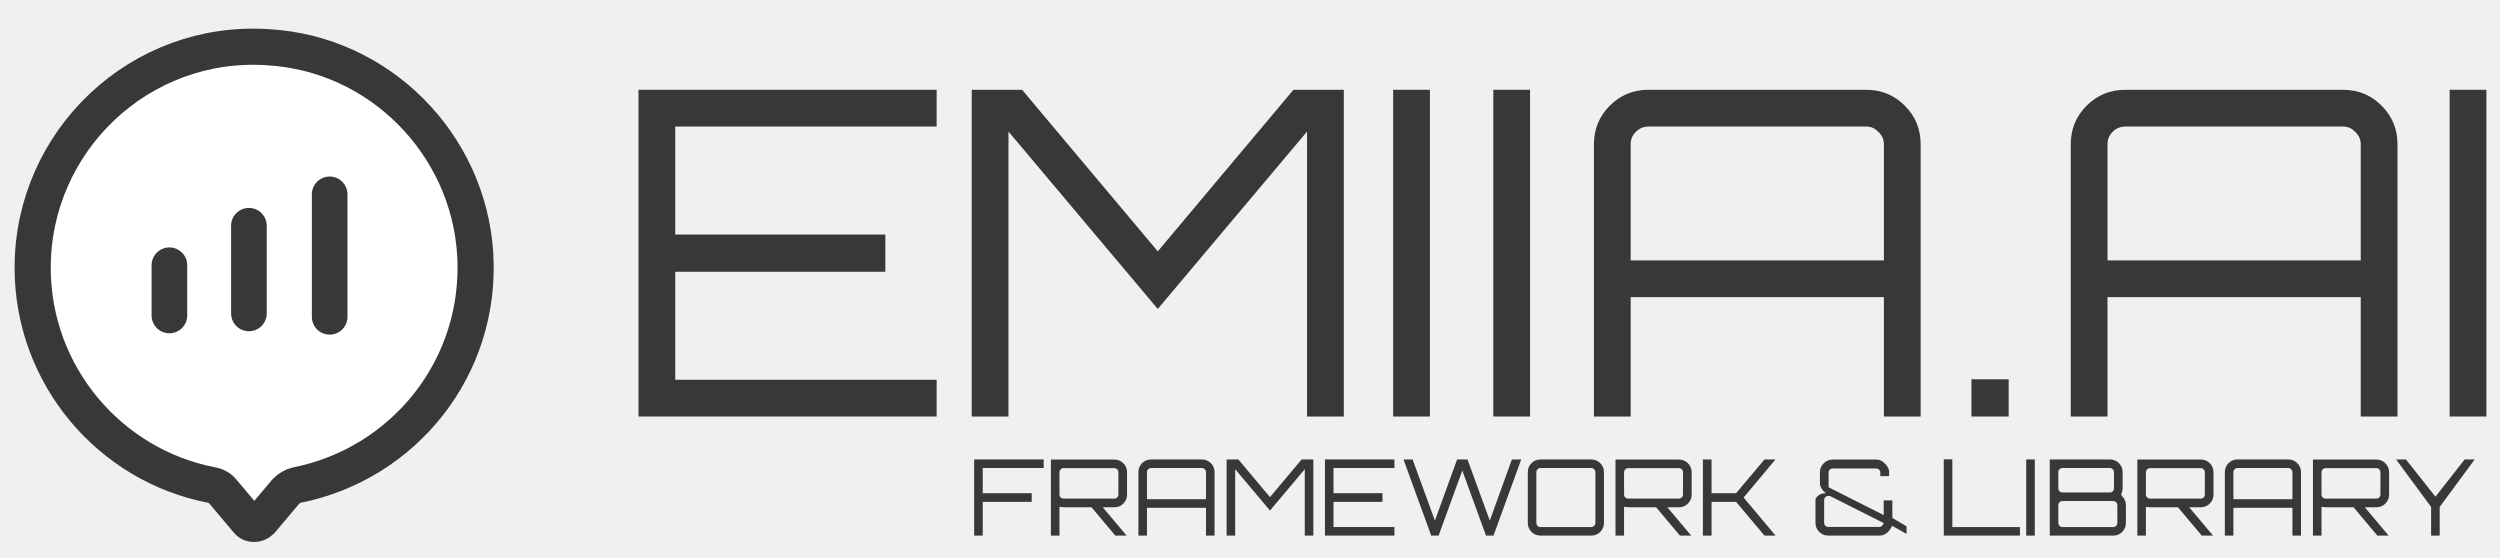
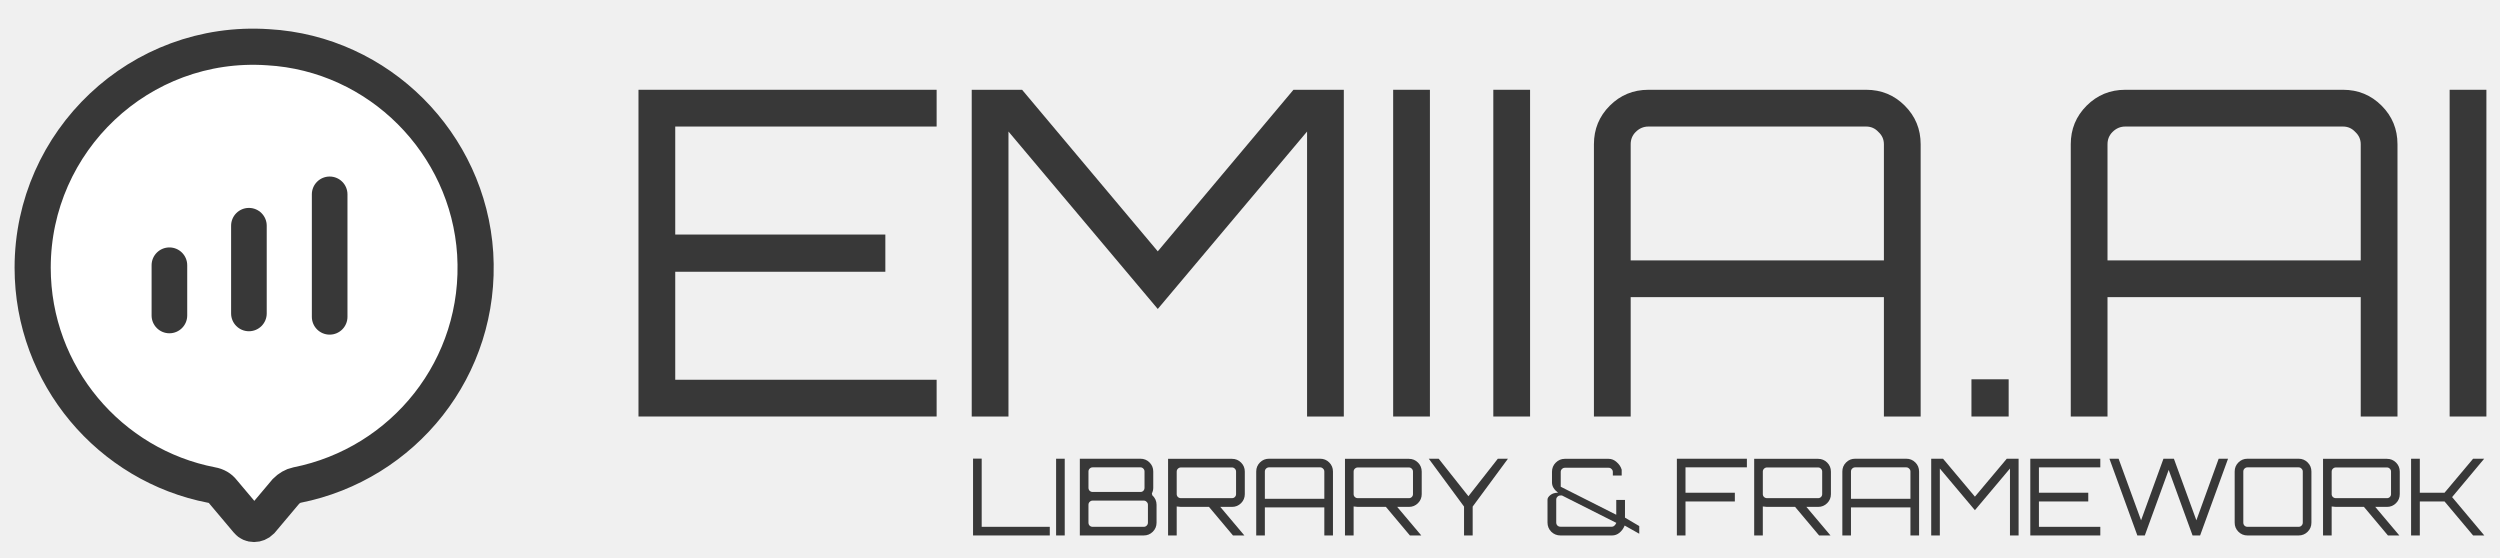
- <svg xmlns="http://www.w3.org/2000/svg" width="317.747" height="70.816" version="1.1" id="svg877" viewBox="0 0 334.492 70.816">
-   <path style="fill:#ffffff;fill-opacity:1;stroke:#383838;stroke-width:4.838;stroke-miterlimit:4;stroke-dasharray:none;stroke-opacity:1" class="st18" d="m 63.58,32.07 c 0.941,15.273 -9.624,28.141 -23.851,30.965 -0.523,0.104 -1.046,0.418 -1.465,0.837 l -3.348,3.975 c -0.523,0.523 -1.36,0.523 -1.778,0 L 29.791,63.872 C 29.477,63.454 28.954,63.14 28.326,63.035 14.727,60.42 4.37,48.39 4.37,33.953 4.37,17.006 18.702,3.302 35.858,4.453 50.713,5.29 62.639,17.32 63.58,32.07 Z" id="path1384-0-5" />
-   <g id="g6433" transform="matrix(3.945792,0,0,3.945792,-79.04448,-228.4169)">
-     <path style="color:#000000;font-style:normal;font-variant:normal;font-weight:normal;font-stretch:normal;font-size:medium;line-height:normal;font-family:sans-serif;font-variant-ligatures:normal;font-variant-position:normal;font-variant-caps:normal;font-variant-numeric:normal;font-variant-alternates:normal;font-variant-east-asian:normal;font-feature-settings:normal;font-variation-settings:normal;text-indent:0;text-align:start;text-decoration:none;text-decoration-line:none;text-decoration-style:solid;text-decoration-color:#000000;letter-spacing:normal;word-spacing:normal;text-transform:none;writing-mode:lr-tb;direction:ltr;text-orientation:mixed;dominant-baseline:auto;baseline-shift:baseline;text-anchor:start;white-space:normal;shape-padding:0;shape-margin:0;inline-size:0;clip-rule:nonzero;display:inline;overflow:visible;visibility:visible;isolation:auto;mix-blend-mode:normal;color-interpolation:sRGB;color-interpolation-filters:linearRGB;solid-color:#000000;solid-opacity:1;vector-effect:none;fill:#383838;fill-opacity:1;fill-rule:nonzero;stroke:#383838;stroke-width:0;stroke-linecap:round;stroke-linejoin:round;stroke-miterlimit:4;stroke-dasharray:none;stroke-dashoffset:0;stroke-opacity:1;color-rendering:auto;image-rendering:auto;shape-rendering:auto;text-rendering:auto;enable-background:accumulate;stop-color:#000000" d="m 28.473,64.466 a 0.604,0.604 0 0 0 -0.604,0.604 v 2.974 a 0.604,0.604 0 0 0 0.604,0.604 0.604,0.604 0 0 0 0.604,-0.604 v -2.974 a 0.604,0.604 0 0 0 -0.604,-0.604 z" id="path1148-5" />
-     <path style="color:#000000;font-style:normal;font-variant:normal;font-weight:normal;font-stretch:normal;font-size:medium;line-height:normal;font-family:sans-serif;font-variant-ligatures:normal;font-variant-position:normal;font-variant-caps:normal;font-variant-numeric:normal;font-variant-alternates:normal;font-variant-east-asian:normal;font-feature-settings:normal;font-variation-settings:normal;text-indent:0;text-align:start;text-decoration:none;text-decoration-line:none;text-decoration-style:solid;text-decoration-color:#000000;letter-spacing:normal;word-spacing:normal;text-transform:none;writing-mode:lr-tb;direction:ltr;text-orientation:mixed;dominant-baseline:auto;baseline-shift:baseline;text-anchor:start;white-space:normal;shape-padding:0;shape-margin:0;inline-size:0;clip-rule:nonzero;display:inline;overflow:visible;visibility:visible;isolation:auto;mix-blend-mode:normal;color-interpolation:sRGB;color-interpolation-filters:linearRGB;solid-color:#000000;solid-opacity:1;vector-effect:none;fill:#383838;fill-opacity:1;fill-rule:nonzero;stroke:#383838;stroke-width:0;stroke-linecap:round;stroke-linejoin:round;stroke-miterlimit:4;stroke-dasharray:none;stroke-dashoffset:0;stroke-opacity:1;color-rendering:auto;image-rendering:auto;shape-rendering:auto;text-rendering:auto;enable-background:accumulate;stop-color:#000000" d="m 25.777,65.806 a 0.604,0.604 0 0 0 -0.604,0.604 v 1.703 a 0.604,0.604 0 0 0 0.604,0.604 0.604,0.604 0 0 0 0.604,-0.604 V 66.41 a 0.604,0.604 0 0 0 -0.604,-0.604 z" id="path1144-8" />
-     <path style="color:#000000;font-style:normal;font-variant:normal;font-weight:normal;font-stretch:normal;font-size:medium;line-height:normal;font-family:sans-serif;font-variant-ligatures:normal;font-variant-position:normal;font-variant-caps:normal;font-variant-numeric:normal;font-variant-alternates:normal;font-variant-east-asian:normal;font-feature-settings:normal;font-variation-settings:normal;text-indent:0;text-align:start;text-decoration:none;text-decoration-line:none;text-decoration-style:solid;text-decoration-color:#000000;letter-spacing:normal;word-spacing:normal;text-transform:none;writing-mode:lr-tb;direction:ltr;text-orientation:mixed;dominant-baseline:auto;baseline-shift:baseline;text-anchor:start;white-space:normal;shape-padding:0;shape-margin:0;inline-size:0;clip-rule:nonzero;display:inline;overflow:visible;visibility:visible;isolation:auto;mix-blend-mode:normal;color-interpolation:sRGB;color-interpolation-filters:linearRGB;solid-color:#000000;solid-opacity:1;vector-effect:none;fill:#383838;fill-opacity:1;fill-rule:nonzero;stroke:#383838;stroke-width:0;stroke-linecap:round;stroke-linejoin:round;stroke-miterlimit:4;stroke-dasharray:none;stroke-dashoffset:0;stroke-opacity:1;color-rendering:auto;image-rendering:auto;shape-rendering:auto;text-rendering:auto;enable-background:accumulate;stop-color:#000000" d="m 31.211,63.402 a 0.604,0.604 0 0 0 -0.604,0.604 v 4.153 a 0.604,0.604 0 0 0 0.604,0.604 0.604,0.604 0 0 0 0.604,-0.604 V 64.006 a 0.604,0.604 0 0 0 -0.604,-0.604 z" id="path1152-3" />
+ <svg xmlns="http://www.w3.org/2000/svg" viewBox="0 0 334.492 70.816" id="svg877" version="1.1" height="70.816" width="317.747">
+   <path id="path1384-0-5" d="m 63.58,32.07 c 0.941,15.273 -9.624,28.141 -23.851,30.965 -0.523,0.104 -1.046,0.418 -1.465,0.837 l -3.348,3.975 c -0.523,0.523 -1.36,0.523 -1.778,0 L 29.791,63.872 C 29.477,63.454 28.954,63.14 28.326,63.035 14.727,60.42 4.37,48.39 4.37,33.953 4.37,17.006 18.702,3.302 35.858,4.453 50.713,5.29 62.639,17.32 63.58,32.07 Z" class="st18" style="fill:#ffffff;fill-opacity:1;stroke:#383838;stroke-width:4.838;stroke-miterlimit:4;stroke-dasharray:none;stroke-opacity:1" />
+   <g transform="matrix(3.945792,0,0,3.945792,-79.04448,-228.4169)" id="g6433">
+     <path id="path1148-5" d="m 28.473,64.466 a 0.604,0.604 0 0 0 -0.604,0.604 v 2.974 a 0.604,0.604 0 0 0 0.604,0.604 0.604,0.604 0 0 0 0.604,-0.604 v -2.974 a 0.604,0.604 0 0 0 -0.604,-0.604 z" style="color:#000000;font-style:normal;font-variant:normal;font-weight:normal;font-stretch:normal;font-size:medium;line-height:normal;font-family:sans-serif;font-variant-ligatures:normal;font-variant-position:normal;font-variant-caps:normal;font-variant-numeric:normal;font-variant-alternates:normal;font-variant-east-asian:normal;font-feature-settings:normal;font-variation-settings:normal;text-indent:0;text-align:start;text-decoration:none;text-decoration-line:none;text-decoration-style:solid;text-decoration-color:#000000;letter-spacing:normal;word-spacing:normal;text-transform:none;writing-mode:lr-tb;direction:ltr;text-orientation:mixed;dominant-baseline:auto;baseline-shift:baseline;text-anchor:start;white-space:normal;shape-padding:0;shape-margin:0;inline-size:0;clip-rule:nonzero;display:inline;overflow:visible;visibility:visible;isolation:auto;mix-blend-mode:normal;color-interpolation:sRGB;color-interpolation-filters:linearRGB;solid-color:#000000;solid-opacity:1;vector-effect:none;fill:#383838;fill-opacity:1;fill-rule:nonzero;stroke:#383838;stroke-width:0;stroke-linecap:round;stroke-linejoin:round;stroke-miterlimit:4;stroke-dasharray:none;stroke-dashoffset:0;stroke-opacity:1;color-rendering:auto;image-rendering:auto;shape-rendering:auto;text-rendering:auto;enable-background:accumulate;stop-color:#000000" />
+     <path id="path1144-8" d="m 25.777,65.806 a 0.604,0.604 0 0 0 -0.604,0.604 v 1.703 a 0.604,0.604 0 0 0 0.604,0.604 0.604,0.604 0 0 0 0.604,-0.604 V 66.41 a 0.604,0.604 0 0 0 -0.604,-0.604 z" style="color:#000000;font-style:normal;font-variant:normal;font-weight:normal;font-stretch:normal;font-size:medium;line-height:normal;font-family:sans-serif;font-variant-ligatures:normal;font-variant-position:normal;font-variant-caps:normal;font-variant-numeric:normal;font-variant-alternates:normal;font-variant-east-asian:normal;font-feature-settings:normal;font-variation-settings:normal;text-indent:0;text-align:start;text-decoration:none;text-decoration-line:none;text-decoration-style:solid;text-decoration-color:#000000;letter-spacing:normal;word-spacing:normal;text-transform:none;writing-mode:lr-tb;direction:ltr;text-orientation:mixed;dominant-baseline:auto;baseline-shift:baseline;text-anchor:start;white-space:normal;shape-padding:0;shape-margin:0;inline-size:0;clip-rule:nonzero;display:inline;overflow:visible;visibility:visible;isolation:auto;mix-blend-mode:normal;color-interpolation:sRGB;color-interpolation-filters:linearRGB;solid-color:#000000;solid-opacity:1;vector-effect:none;fill:#383838;fill-opacity:1;fill-rule:nonzero;stroke:#383838;stroke-width:0;stroke-linecap:round;stroke-linejoin:round;stroke-miterlimit:4;stroke-dasharray:none;stroke-dashoffset:0;stroke-opacity:1;color-rendering:auto;image-rendering:auto;shape-rendering:auto;text-rendering:auto;enable-background:accumulate;stop-color:#000000" />
+     <path id="path1152-3" d="m 31.211,63.402 a 0.604,0.604 0 0 0 -0.604,0.604 v 4.153 a 0.604,0.604 0 0 0 0.604,0.604 0.604,0.604 0 0 0 0.604,-0.604 V 64.006 a 0.604,0.604 0 0 0 -0.604,-0.604 z" style="color:#000000;font-style:normal;font-variant:normal;font-weight:normal;font-stretch:normal;font-size:medium;line-height:normal;font-family:sans-serif;font-variant-ligatures:normal;font-variant-position:normal;font-variant-caps:normal;font-variant-numeric:normal;font-variant-alternates:normal;font-variant-east-asian:normal;font-feature-settings:normal;font-variation-settings:normal;text-indent:0;text-align:start;text-decoration:none;text-decoration-line:none;text-decoration-style:solid;text-decoration-color:#000000;letter-spacing:normal;word-spacing:normal;text-transform:none;writing-mode:lr-tb;direction:ltr;text-orientation:mixed;dominant-baseline:auto;baseline-shift:baseline;text-anchor:start;white-space:normal;shape-padding:0;shape-margin:0;inline-size:0;clip-rule:nonzero;display:inline;overflow:visible;visibility:visible;isolation:auto;mix-blend-mode:normal;color-interpolation:sRGB;color-interpolation-filters:linearRGB;solid-color:#000000;solid-opacity:1;vector-effect:none;fill:#383838;fill-opacity:1;fill-rule:nonzero;stroke:#383838;stroke-width:0;stroke-linecap:round;stroke-linejoin:round;stroke-miterlimit:4;stroke-dasharray:none;stroke-dashoffset:0;stroke-opacity:1;color-rendering:auto;image-rendering:auto;shape-rendering:auto;text-rendering:auto;enable-background:accumulate;stop-color:#000000" />
  </g>
  <defs id="defs881" />
-   <style type="text/css" id="style863" />
-   <text xml:space="preserve" style="font-style:normal;font-variant:normal;font-weight:normal;font-stretch:normal;font-size:22.457px;line-height:1.25;font-family:Orbitron;-inkscape-font-specification:Orbitron;stroke-width:1.053" x="202.878" y="109.342" id="text3693">
-     <tspan id="tspan3691" x="202.878" y="109.342" style="font-style:normal;font-variant:normal;font-weight:normal;font-stretch:normal;font-family:Orbitron;-inkscape-font-specification:Orbitron;stroke-width:1.053" />
+   <style id="style863" type="text/css" />
+   <text id="text3693" y="109.342" x="202.878" style="font-style:normal;font-variant:normal;font-weight:normal;font-stretch:normal;font-size:22.457px;line-height:1.25;font-family:Orbitron;-inkscape-font-specification:Orbitron;stroke-width:1.053" xml:space="preserve">
+     <tspan style="font-style:normal;font-variant:normal;font-weight:normal;font-stretch:normal;font-family:Orbitron;-inkscape-font-specification:Orbitron;stroke-width:1.053" y="109.342" x="202.878" id="tspan3691" />
  </text>
-   <g aria-label="EMIIA.AI" id="text835-3" style="font-size:60.61px;line-height:1.25;font-family:sans-serif;fill:#383838;fill-opacity:1;stroke:none;stroke-width:0.632;stroke-miterlimit:4;stroke-dasharray:none;stroke-opacity:1" transform="matrix(1.001738,0,0,1.001738,34.63824,7.697276)">
-     <path d="M 90.522,2.445 V 7.355 H 55.61 V 21.78 H 83.673 V 26.75 H 55.61 v 14.425 h 34.912 v 4.909 H 50.701 V 2.445 Z" style="font-style:normal;font-variant:normal;font-weight:normal;font-stretch:normal;font-size:60.61px;font-family:Orbitron;-inkscape-font-specification:Orbitron;fill:#383838;fill-opacity:1;stroke:none;stroke-width:0.632;stroke-miterlimit:4;stroke-dasharray:none;stroke-opacity:1" id="path1470-2" />
-     <path d="M 120.059,24.023 138.181,2.445 h 6.728 V 46.085 h -4.909 V 8.022 L 120.059,31.72 100.118,8.022 V 46.085 H 95.209 V 2.445 h 6.728 z" style="font-style:normal;font-variant:normal;font-weight:normal;font-stretch:normal;font-size:60.61px;font-family:Orbitron;-inkscape-font-specification:Orbitron;fill:#383838;fill-opacity:1;stroke:none;stroke-width:0.632;stroke-miterlimit:4;stroke-dasharray:none;stroke-opacity:1" id="path1472-7" />
-     <path d="M 151.499,46.085 V 2.445 h 4.909 V 46.085 Z" style="font-style:normal;font-variant:normal;font-weight:normal;font-stretch:normal;font-size:60.61px;font-family:Orbitron;-inkscape-font-specification:Orbitron;fill:#383838;fill-opacity:1;stroke:none;stroke-width:0.632;stroke-miterlimit:4;stroke-dasharray:none;stroke-opacity:1" id="path1474-1" />
-     <path d="M 164.876,46.085 V 2.445 h 4.909 V 46.085 Z" style="font-style:normal;font-variant:normal;font-weight:normal;font-stretch:normal;font-size:60.61px;font-family:Orbitron;-inkscape-font-specification:Orbitron;fill:#383838;fill-opacity:1;stroke:none;stroke-width:0.632;stroke-miterlimit:4;stroke-dasharray:none;stroke-opacity:1" id="path1476-0" />
-     <path d="m 185.587,2.445 h 29.093 q 3.031,0 5.152,2.121 2.121,2.121 2.121,5.152 V 46.085 h -4.909 V 30.144 h -33.821 v 15.941 h -4.909 V 9.719 q 0,-3.031 2.121,-5.152 2.121,-2.121 5.152,-2.121 z m -2.364,22.789 h 33.821 V 9.719 q 0,-0.97 -0.727,-1.636 Q 215.65,7.355 214.68,7.355 h -29.093 q -0.97,0 -1.697,0.727 -0.667,0.667 -0.667,1.636 z" style="font-style:normal;font-variant:normal;font-weight:normal;font-stretch:normal;font-size:60.61px;font-family:Orbitron;-inkscape-font-specification:Orbitron;fill:#383838;fill-opacity:1;stroke:none;stroke-width:0.632;stroke-miterlimit:4;stroke-dasharray:none;stroke-opacity:1" id="path1478-5" />
-     <path d="m 233.708,41.115 v 4.97 h -4.97 v -4.97 z" style="font-style:normal;font-variant:normal;font-weight:normal;font-stretch:normal;font-size:60.61px;font-family:Orbitron;-inkscape-font-specification:Orbitron;fill:#383838;fill-opacity:1;stroke:none;stroke-width:0.632;stroke-miterlimit:4;stroke-dasharray:none;stroke-opacity:1" id="path1480-9" />
-     <path d="m 249.275,2.445 h 29.093 q 3.031,0 5.152,2.121 2.121,2.121 2.121,5.152 V 46.085 H 280.732 V 30.144 h -33.821 v 15.941 h -4.909 V 9.719 q 0,-3.031 2.121,-5.152 2.121,-2.121 5.152,-2.121 z m -2.364,22.789 H 280.732 V 9.719 q 0,-0.97 -0.727,-1.636 Q 279.338,7.355 278.368,7.355 h -29.093 q -0.97,0 -1.697,0.727 -0.667,0.667 -0.667,1.636 z" style="font-style:normal;font-variant:normal;font-weight:normal;font-stretch:normal;font-size:60.61px;font-family:Orbitron;-inkscape-font-specification:Orbitron;fill:#383838;fill-opacity:1;stroke:none;stroke-width:0.632;stroke-miterlimit:4;stroke-dasharray:none;stroke-opacity:1" id="path1482-4" />
-     <path d="M 292.608,46.085 V 2.445 h 4.909 V 46.085 Z" style="font-style:normal;font-variant:normal;font-weight:normal;font-stretch:normal;font-size:60.61px;font-family:Orbitron;-inkscape-font-specification:Orbitron;fill:#383838;fill-opacity:1;stroke:none;stroke-width:0.632;stroke-miterlimit:4;stroke-dasharray:none;stroke-opacity:1" id="path1484-3" />
+   <g transform="matrix(1.001738,0,0,1.001738,34.63824,7.697276)" style="font-size:60.61px;line-height:1.25;font-family:sans-serif;fill:#383838;fill-opacity:1;stroke:none;stroke-width:0.632;stroke-miterlimit:4;stroke-dasharray:none;stroke-opacity:1" id="text835-3" aria-label="EMIIA.AI">
+     <path id="path1470-2" style="font-style:normal;font-variant:normal;font-weight:normal;font-stretch:normal;font-size:60.61px;font-family:Orbitron;-inkscape-font-specification:Orbitron;fill:#383838;fill-opacity:1;stroke:none;stroke-width:0.632;stroke-miterlimit:4;stroke-dasharray:none;stroke-opacity:1" d="M 90.522,2.445 V 7.355 H 55.61 V 21.78 H 83.673 V 26.75 H 55.61 v 14.425 h 34.912 v 4.909 H 50.701 V 2.445 Z" />
+     <path id="path1472-7" style="font-style:normal;font-variant:normal;font-weight:normal;font-stretch:normal;font-size:60.61px;font-family:Orbitron;-inkscape-font-specification:Orbitron;fill:#383838;fill-opacity:1;stroke:none;stroke-width:0.632;stroke-miterlimit:4;stroke-dasharray:none;stroke-opacity:1" d="M 120.059,24.023 138.181,2.445 h 6.728 V 46.085 h -4.909 V 8.022 L 120.059,31.72 100.118,8.022 V 46.085 H 95.209 V 2.445 h 6.728 z" />
+     <path id="path1474-1" style="font-style:normal;font-variant:normal;font-weight:normal;font-stretch:normal;font-size:60.61px;font-family:Orbitron;-inkscape-font-specification:Orbitron;fill:#383838;fill-opacity:1;stroke:none;stroke-width:0.632;stroke-miterlimit:4;stroke-dasharray:none;stroke-opacity:1" d="M 151.499,46.085 V 2.445 h 4.909 V 46.085 Z" />
+     <path id="path1476-0" style="font-style:normal;font-variant:normal;font-weight:normal;font-stretch:normal;font-size:60.61px;font-family:Orbitron;-inkscape-font-specification:Orbitron;fill:#383838;fill-opacity:1;stroke:none;stroke-width:0.632;stroke-miterlimit:4;stroke-dasharray:none;stroke-opacity:1" d="M 164.876,46.085 V 2.445 h 4.909 V 46.085 Z" />
+     <path id="path1478-5" style="font-style:normal;font-variant:normal;font-weight:normal;font-stretch:normal;font-size:60.61px;font-family:Orbitron;-inkscape-font-specification:Orbitron;fill:#383838;fill-opacity:1;stroke:none;stroke-width:0.632;stroke-miterlimit:4;stroke-dasharray:none;stroke-opacity:1" d="m 185.587,2.445 h 29.093 q 3.031,0 5.152,2.121 2.121,2.121 2.121,5.152 V 46.085 h -4.909 V 30.144 h -33.821 v 15.941 h -4.909 V 9.719 q 0,-3.031 2.121,-5.152 2.121,-2.121 5.152,-2.121 z m -2.364,22.789 h 33.821 V 9.719 q 0,-0.97 -0.727,-1.636 Q 215.65,7.355 214.68,7.355 h -29.093 q -0.97,0 -1.697,0.727 -0.667,0.667 -0.667,1.636 z" />
+     <path id="path1480-9" style="font-style:normal;font-variant:normal;font-weight:normal;font-stretch:normal;font-size:60.61px;font-family:Orbitron;-inkscape-font-specification:Orbitron;fill:#383838;fill-opacity:1;stroke:none;stroke-width:0.632;stroke-miterlimit:4;stroke-dasharray:none;stroke-opacity:1" d="m 233.708,41.115 v 4.97 h -4.97 v -4.97 z" />
+     <path id="path1482-4" style="font-style:normal;font-variant:normal;font-weight:normal;font-stretch:normal;font-size:60.61px;font-family:Orbitron;-inkscape-font-specification:Orbitron;fill:#383838;fill-opacity:1;stroke:none;stroke-width:0.632;stroke-miterlimit:4;stroke-dasharray:none;stroke-opacity:1" d="m 249.275,2.445 h 29.093 q 3.031,0 5.152,2.121 2.121,2.121 2.121,5.152 V 46.085 H 280.732 V 30.144 h -33.821 v 15.941 h -4.909 V 9.719 q 0,-3.031 2.121,-5.152 2.121,-2.121 5.152,-2.121 z m -2.364,22.789 H 280.732 V 9.719 q 0,-0.97 -0.727,-1.636 Q 279.338,7.355 278.368,7.355 h -29.093 q -0.97,0 -1.697,0.727 -0.667,0.667 -0.667,1.636 z" />
+     <path id="path1484-3" style="font-style:normal;font-variant:normal;font-weight:normal;font-stretch:normal;font-size:60.61px;font-family:Orbitron;-inkscape-font-specification:Orbitron;fill:#383838;fill-opacity:1;stroke:none;stroke-width:0.632;stroke-miterlimit:4;stroke-dasharray:none;stroke-opacity:1" d="M 292.608,46.085 V 2.445 h 4.909 V 46.085 Z" />
  </g>
-   <g style="font-size:22.153px;line-height:1.25;font-family:Orbitron;-inkscape-font-specification:Orbitron;fill:#383838;fill-opacity:1;stroke-width:1.278" id="text32890" aria-label="FRAMEWORK &amp; LIBRARY" transform="translate(9.209413)">
-     <path id="path33870" style="font-size:14.152px;fill:#383838;fill-opacity:1;stroke-width:1.278" d="m 121.13,59.607 h 9.298 v 1.146 h -8.152 v 3.368 h 6.552 v 1.16 h -6.552 v 4.514 h -1.146 z" />
-     <path id="path33872" style="font-size:14.152px;fill:#383838;fill-opacity:1;stroke-width:1.278" d="m 141.587,61.32 v 2.986 q 0,0.708 -0.495,1.203 -0.495,0.495 -1.203,0.495 h -1.557 l 3.198,3.793 h -1.514 l -3.184,-3.793 h -3.736 q -0.127,0 -0.552,-0.057 v 3.849 h -1.146 V 59.622 h 8.491 q 0.708,0 1.203,0.495 0.495,0.495 0.495,1.203 z m -8.491,3.524 h 6.793 q 0.226,0 0.382,-0.156 0.156,-0.156 0.156,-0.382 v -2.986 q 0,-0.226 -0.156,-0.382 -0.156,-0.17 -0.382,-0.17 h -6.793 q -0.226,0 -0.396,0.17 -0.156,0.156 -0.156,0.382 v 2.986 q 0,0.226 0.156,0.382 0.17,0.156 0.396,0.156 z" />
-     <path id="path33874" style="font-size:14.152px;fill:#383838;fill-opacity:1;stroke-width:1.278" d="m 144.803,59.607 h 6.793 q 0.708,0 1.203,0.495 0.495,0.495 0.495,1.203 v 8.491 h -1.146 v -3.722 h -7.897 v 3.722 h -1.146 v -8.491 q 0,-0.708 0.495,-1.203 0.495,-0.495 1.203,-0.495 z m -0.552,5.321 h 7.897 v -3.623 q 0,-0.226 -0.17,-0.382 -0.156,-0.17 -0.382,-0.17 H 144.803 q -0.226,0 -0.396,0.17 -0.156,0.156 -0.156,0.382 z" />
-     <path id="path33876" style="font-size:14.152px;fill:#383838;fill-opacity:1;stroke-width:1.278" d="m 160.709,64.646 4.231,-5.038 h 1.571 V 69.797 h -1.146 v -8.887 l -4.656,5.533 -4.656,-5.533 v 8.887 h -1.146 V 59.607 h 1.571 z" />
-     <path id="path33878" style="font-size:14.152px;fill:#383838;fill-opacity:1;stroke-width:1.278" d="m 177.362,59.607 v 1.146 h -8.152 v 3.368 h 6.552 v 1.16 h -6.552 v 3.368 h 8.152 v 1.146 h -9.298 V 59.607 Z" />
-     <path id="path33880" style="font-size:14.152px;fill:#383838;fill-opacity:1;stroke-width:1.278" d="m 193.08,59.607 h 1.245 l -3.708,10.189 h -1.005 l -3.17,-8.703 -3.17,8.703 h -0.991 l -3.708,-10.189 h 1.217 l 2.986,8.18 2.972,-8.18 h 1.387 l 2.986,8.18 z" />
-     <path id="path33882" style="font-size:14.152px;fill:#383838;fill-opacity:1;stroke-width:1.278" d="m 196.904,59.607 h 6.793 q 0.708,0 1.203,0.495 0.495,0.495 0.495,1.203 v 6.793 q 0,0.708 -0.495,1.203 -0.495,0.495 -1.203,0.495 h -6.793 q -0.708,0 -1.203,-0.495 -0.495,-0.495 -0.495,-1.203 v -6.793 q 0,-0.708 0.495,-1.203 0.495,-0.495 1.203,-0.495 z m 0,9.043 h 6.793 q 0.226,0 0.382,-0.156 0.17,-0.17 0.17,-0.396 v -6.793 q 0,-0.226 -0.17,-0.382 -0.156,-0.17 -0.382,-0.17 h -6.793 q -0.226,0 -0.396,0.17 -0.156,0.156 -0.156,0.382 v 6.793 q 0,0.226 0.156,0.396 0.17,0.156 0.396,0.156 z" />
-     <path id="path33884" style="font-size:14.152px;fill:#383838;fill-opacity:1;stroke-width:1.278" d="m 217.129,61.32 v 2.986 q 0,0.708 -0.495,1.203 -0.495,0.495 -1.203,0.495 h -1.557 l 3.198,3.793 h -1.514 l -3.184,-3.793 h -3.736 q -0.127,0 -0.552,-0.057 v 3.849 h -1.146 V 59.622 h 8.491 q 0.708,0 1.203,0.495 0.495,0.495 0.495,1.203 z m -8.491,3.524 h 6.793 q 0.226,0 0.382,-0.156 0.156,-0.156 0.156,-0.382 v -2.986 q 0,-0.226 -0.156,-0.382 -0.156,-0.17 -0.382,-0.17 h -6.793 q -0.226,0 -0.396,0.17 -0.156,0.156 -0.156,0.382 v 2.986 q 0,0.226 0.156,0.382 0.17,0.156 0.396,0.156 z" />
-     <path id="path33886" style="font-size:14.152px;fill:#383838;fill-opacity:1;stroke-width:1.278" d="m 226.869,59.607 h 1.472 l -4.26,5.095 4.274,5.095 h -1.486 l -3.793,-4.514 h -3.283 v 4.514 h -1.16 V 59.607 h 1.16 v 4.514 h 3.283 z" />
-     <path id="path33888" style="font-size:14.152px;fill:#383838;fill-opacity:1;stroke-width:1.278" d="m 243.984,67.433 1.896,1.118 v 1.019 l -1.939,-1.09 q -0.241,0.594 -0.693,0.962 -0.439,0.354 -0.976,0.354 h -6.864 q -0.708,0 -1.217,-0.495 -0.495,-0.509 -0.495,-1.217 v -3.043 q 0,-0.311 0.382,-0.609 0.382,-0.311 1.019,-0.311 -0.807,-0.609 -0.807,-1.359 v -1.415 q 0,-0.722 0.495,-1.217 0.509,-0.509 1.217,-0.509 h 5.816 q 0.58,0 1.061,0.439 0.495,0.425 0.665,1.005 v 0.778 h -1.175 v -0.481 q 0,-0.226 -0.17,-0.382 -0.156,-0.17 -0.382,-0.17 h -5.816 q -0.226,0 -0.396,0.17 -0.156,0.156 -0.156,0.382 v 1.967 l 7.373,3.722 v -1.967 h 1.16 z m -8.576,1.203 h 6.864 q 0.156,0 0.311,-0.142 0.156,-0.142 0.255,-0.368 l -7.218,-3.637 h -0.212 q -0.226,0 -0.396,0.17 -0.156,0.156 -0.156,0.382 v 3.043 q 0,0.226 0.156,0.396 0.17,0.156 0.396,0.156 z" />
-     <path id="path33890" style="font-size:14.152px;fill:#383838;fill-opacity:1;stroke-width:1.278" d="M 250.861,69.797 V 59.593 h 1.146 v 9.057 h 9.043 v 1.146 z" />
-     <path id="path33892" style="font-size:14.152px;fill:#383838;fill-opacity:1;stroke-width:1.278" d="M 261.89,69.797 V 59.607 h 1.146 V 69.797 Z" />
-     <path id="path33894" style="font-size:14.152px;fill:#383838;fill-opacity:1;stroke-width:1.278" d="m 274.608,64.221 0.057,0.241 q 0.566,0.524 0.566,1.26 v 2.378 q 0,0.708 -0.495,1.203 -0.495,0.495 -1.203,0.495 h -8.491 V 59.607 h 8.052 q 0.708,0 1.203,0.495 0.495,0.495 0.495,1.203 v 2.165 q 0,0.382 -0.184,0.75 z m -1.514,-3.467 h -6.354 q -0.226,0 -0.396,0.17 -0.156,0.156 -0.156,0.382 v 2.165 q 0,0.226 0.156,0.396 0.17,0.156 0.396,0.156 h 6.354 q 0.226,0 0.382,-0.156 0.156,-0.17 0.156,-0.396 v -2.165 q 0,-0.226 -0.156,-0.382 -0.156,-0.17 -0.382,-0.17 z m 0.991,7.345 v -2.378 q 0,-0.226 -0.17,-0.382 -0.156,-0.17 -0.382,-0.17 h -6.793 q -0.226,0 -0.396,0.17 -0.156,0.156 -0.156,0.382 v 2.378 q 0,0.226 0.156,0.396 0.17,0.156 0.396,0.156 h 6.793 q 0.226,0 0.382,-0.156 0.17,-0.17 0.17,-0.396 z" />
-     <path id="path33896" style="font-size:14.152px;fill:#383838;fill-opacity:1;stroke-width:1.278" d="m 286.949,61.32 v 2.986 q 0,0.708 -0.495,1.203 -0.495,0.495 -1.203,0.495 h -1.557 l 3.198,3.793 h -1.514 l -3.184,-3.793 h -3.736 q -0.127,0 -0.552,-0.057 V 69.797 H 276.76 V 59.622 h 8.491 q 0.708,0 1.203,0.495 0.495,0.495 0.495,1.203 z m -8.491,3.524 h 6.793 q 0.226,0 0.382,-0.156 0.156,-0.156 0.156,-0.382 v -2.986 q 0,-0.226 -0.156,-0.382 -0.156,-0.17 -0.382,-0.17 h -6.793 q -0.226,0 -0.396,0.17 -0.156,0.156 -0.156,0.382 v 2.986 q 0,0.226 0.156,0.382 0.17,0.156 0.396,0.156 z" />
-     <path id="path33898" style="font-size:14.152px;fill:#383838;fill-opacity:1;stroke-width:1.278" d="m 290.165,59.607 h 6.793 q 0.708,0 1.203,0.495 0.495,0.495 0.495,1.203 v 8.491 h -1.146 v -3.722 h -7.897 v 3.722 h -1.146 v -8.491 q 0,-0.708 0.495,-1.203 0.495,-0.495 1.203,-0.495 z m -0.552,5.321 h 7.897 v -3.623 q 0,-0.226 -0.17,-0.382 -0.156,-0.17 -0.382,-0.17 h -6.793 q -0.226,0 -0.396,0.17 -0.156,0.156 -0.156,0.382 z" />
-     <path id="path33900" style="font-size:14.152px;fill:#383838;fill-opacity:1;stroke-width:1.278" d="m 310.444,61.32 v 2.986 q 0,0.708 -0.495,1.203 -0.495,0.495 -1.203,0.495 h -1.557 l 3.198,3.793 h -1.514 l -3.184,-3.793 h -3.736 q -0.127,0 -0.552,-0.057 v 3.849 h -1.146 V 59.622 h 8.491 q 0.708,0 1.203,0.495 0.495,0.495 0.495,1.203 z m -8.491,3.524 h 6.793 q 0.226,0 0.382,-0.156 0.156,-0.156 0.156,-0.382 v -2.986 q 0,-0.226 -0.156,-0.382 -0.156,-0.17 -0.382,-0.17 h -6.793 q -0.226,0 -0.396,0.17 -0.156,0.156 -0.156,0.382 v 2.986 q 0,0.226 0.156,0.382 0.17,0.156 0.396,0.156 z" />
-     <path id="path33902" style="font-size:14.152px;fill:#383838;fill-opacity:1;stroke-width:1.278" d="m 320.552,59.607 h 1.344 l -4.684,6.354 v 3.835 h -1.146 v -3.835 l -4.684,-6.354 h 1.316 l 3.948,4.982 z" />
+   <g transform="matrix(1.010848,0,0,1.010848,-1.412319,-17.78279)" style="font-size:84.632px;line-height:1.25;font-family:Orbitron;-inkscape-font-specification:Orbitron;fill:#383838;fill-opacity:1;stroke-width:0.882" id="text866" aria-label="LIBRARY &amp; FRAMEWORK">
+     <path id="path868" style="font-size:14.105px;fill:#383838;fill-opacity:1;stroke-width:0.882" d="M 130.191,86.619 V 76.449 h 1.143 v 9.027 h 9.013 v 1.143 z" />
+     <path id="path870" style="font-size:14.105px;fill:#383838;fill-opacity:1;stroke-width:0.882" d="M 141.183,86.619 V 76.463 h 1.143 v 10.156 z" />
+     <path id="path872" style="font-size:14.105px;fill:#383838;fill-opacity:1;stroke-width:0.882" d="m 153.86,81.061 0.056,0.24 q 0.564,0.522 0.564,1.255 v 2.37 q 0,0.705 -0.494,1.199 -0.494,0.494 -1.199,0.494 h -8.463 V 76.463 h 8.026 q 0.705,0 1.199,0.494 0.494,0.494 0.494,1.199 v 2.158 q 0,0.381 -0.183,0.748 z m -1.509,-3.456 h -6.333 q -0.226,0 -0.395,0.169 -0.155,0.155 -0.155,0.381 v 2.158 q 0,0.226 0.155,0.395 0.169,0.155 0.395,0.155 h 6.333 q 0.226,0 0.381,-0.155 0.155,-0.169 0.155,-0.395 v -2.158 q 0,-0.226 -0.155,-0.381 -0.155,-0.169 -0.381,-0.169 z m 0.987,7.321 v -2.37 q 0,-0.226 -0.169,-0.381 -0.155,-0.169 -0.381,-0.169 h -6.771 q -0.226,0 -0.395,0.169 -0.155,0.155 -0.155,0.381 v 2.37 q 0,0.226 0.155,0.395 0.169,0.155 0.395,0.155 h 6.771 q 0.226,0 0.381,-0.155 0.169,-0.169 0.169,-0.395 z" />
+     <path id="path874" style="font-size:14.105px;fill:#383838;fill-opacity:1;stroke-width:0.882" d="m 166.16,78.17 v 2.976 q 0,0.705 -0.494,1.199 -0.494,0.494 -1.199,0.494 h -1.552 l 3.188,3.78 h -1.509 l -3.174,-3.78 h -3.724 q -0.127,0 -0.55,-0.056 v 3.837 H 156.004 V 76.477 h 8.463 q 0.705,0 1.199,0.494 0.494,0.494 0.494,1.199 z m -8.463,3.512 h 6.771 q 0.226,0 0.381,-0.155 0.155,-0.155 0.155,-0.381 v -2.976 q 0,-0.226 -0.155,-0.381 -0.155,-0.169 -0.381,-0.169 h -6.771 q -0.226,0 -0.395,0.169 -0.155,0.155 -0.155,0.381 v 2.976 q 0,0.226 0.155,0.381 0.169,0.155 0.395,0.155 z" />
+     <path id="path876" style="font-size:14.105px;fill:#383838;fill-opacity:1;stroke-width:0.882" d="m 169.365,76.463 h 6.771 q 0.705,0 1.199,0.494 0.494,0.494 0.494,1.199 v 8.463 h -1.143 V 82.909 H 168.815 v 3.71 h -1.143 v -8.463 q 0,-0.705 0.494,-1.199 0.494,-0.494 1.199,-0.494 z m -0.55,5.304 h 7.871 v -3.611 q 0,-0.226 -0.169,-0.381 -0.155,-0.169 -0.381,-0.169 h -6.771 q -0.226,0 -0.395,0.169 -0.155,0.155 -0.155,0.381 z" />
+     <path id="path878" style="font-size:14.105px;fill:#383838;fill-opacity:1;stroke-width:0.882" d="m 189.577,78.17 v 2.976 q 0,0.705 -0.494,1.199 -0.494,0.494 -1.199,0.494 h -1.552 l 3.188,3.78 h -1.509 l -3.174,-3.78 h -3.724 q -0.127,0 -0.55,-0.056 v 3.837 h -1.143 V 76.477 h 8.463 q 0.705,0 1.199,0.494 0.494,0.494 0.494,1.199 z m -8.463,3.512 h 6.771 q 0.226,0 0.381,-0.155 0.155,-0.155 0.155,-0.381 v -2.976 q 0,-0.226 -0.155,-0.381 -0.155,-0.169 -0.381,-0.169 h -6.771 q -0.226,0 -0.395,0.169 -0.155,0.155 -0.155,0.381 v 2.976 q 0,0.226 0.155,0.381 0.169,0.155 0.395,0.155 z" />
+     <path id="path880" style="font-size:14.105px;fill:#383838;fill-opacity:1;stroke-width:0.882" d="m 199.651,76.463 h 1.34 l -4.669,6.333 v 3.823 h -1.143 v -3.823 l -4.669,-6.333 h 1.312 l 3.935,4.965 z" />
+     <path id="path882" style="font-size:14.105px;fill:#383838;fill-opacity:1;stroke-width:0.882" d="m 216.481,84.263 1.89,1.114 v 1.016 l -1.932,-1.086 q -0.24,0.592 -0.691,0.959 -0.437,0.353 -0.973,0.353 h -6.841 q -0.705,0 -1.213,-0.494 -0.494,-0.508 -0.494,-1.213 v -3.033 q 0,-0.31 0.381,-0.607 0.381,-0.31 1.016,-0.31 -0.804,-0.607 -0.804,-1.354 v -1.411 q 0,-0.719 0.494,-1.213 0.508,-0.508 1.213,-0.508 h 5.797 q 0.578,0 1.058,0.437 0.494,0.423 0.663,1.001 v 0.776 h -1.171 v -0.48 q 0,-0.226 -0.169,-0.381 -0.155,-0.169 -0.381,-0.169 h -5.797 q -0.226,0 -0.395,0.169 -0.155,0.155 -0.155,0.381 v 1.961 l 7.349,3.71 v -1.961 h 1.157 z m -8.548,1.199 h 6.841 q 0.155,0 0.31,-0.141 0.155,-0.141 0.254,-0.367 l -7.194,-3.625 h -0.212 q -0.226,0 -0.395,0.169 -0.155,0.155 -0.155,0.381 v 3.033 q 0,0.226 0.155,0.395 0.169,0.155 0.395,0.155 z" />
+     <path id="path884" style="font-size:14.105px;fill:#383838;fill-opacity:1;stroke-width:0.882" d="m 223.35,76.463 h 9.267 v 1.143 h -8.125 v 3.357 h 6.531 v 1.157 h -6.531 v 4.5 h -1.143 z" />
+     <path id="path886" style="font-size:14.105px;fill:#383838;fill-opacity:1;stroke-width:0.882" d="m 243.739,78.17 v 2.976 q 0,0.705 -0.494,1.199 -0.494,0.494 -1.199,0.494 h -1.552 l 3.188,3.78 h -1.509 l -3.174,-3.78 h -3.724 q -0.127,0 -0.55,-0.056 v 3.837 h -1.143 V 76.477 h 8.463 q 0.705,0 1.199,0.494 0.494,0.494 0.494,1.199 z m -8.463,3.512 h 6.771 q 0.226,0 0.381,-0.155 0.155,-0.155 0.155,-0.381 v -2.976 q 0,-0.226 -0.155,-0.381 -0.155,-0.169 -0.381,-0.169 h -6.771 q -0.226,0 -0.395,0.169 -0.155,0.155 -0.155,0.381 v 2.976 q 0,0.226 0.155,0.381 0.169,0.155 0.395,0.155 z" />
+     <path id="path888" style="font-size:14.105px;fill:#383838;fill-opacity:1;stroke-width:0.882" d="m 246.944,76.463 h 6.771 q 0.705,0 1.199,0.494 0.494,0.494 0.494,1.199 v 8.463 h -1.143 v -3.71 h -7.871 v 3.71 h -1.143 v -8.463 q 0,-0.705 0.494,-1.199 0.494,-0.494 1.199,-0.494 z m -0.55,5.304 h 7.871 v -3.611 q 0,-0.226 -0.169,-0.381 -0.155,-0.169 -0.381,-0.169 h -6.771 q -0.226,0 -0.395,0.169 -0.155,0.155 -0.155,0.381 z" />
+     <path id="path890" style="font-size:14.105px;fill:#383838;fill-opacity:1;stroke-width:0.882" d="m 262.798,81.484 4.217,-5.021 h 1.566 v 10.156 h -1.143 v -8.858 l -4.641,5.515 -4.641,-5.515 v 8.858 h -1.143 V 76.463 h 1.566 z" />
+     <path id="path892" style="font-size:14.105px;fill:#383838;fill-opacity:1;stroke-width:0.882" d="m 279.396,76.463 v 1.143 h -8.125 v 3.357 h 6.531 v 1.157 h -6.531 v 3.357 h 8.125 v 1.143 h -9.267 V 76.463 Z" />
+     <path id="path894" style="font-size:14.105px;fill:#383838;fill-opacity:1;stroke-width:0.882" d="m 295.062,76.463 h 1.241 l -3.696,10.156 h -1.001 l -3.16,-8.675 -3.16,8.675 h -0.987 l -3.696,-10.156 h 1.213 l 2.976,8.153 2.962,-8.153 h 1.382 l 2.976,8.153 z" />
+     <path id="path896" style="font-size:14.105px;fill:#383838;fill-opacity:1;stroke-width:0.882" d="m 298.874,76.463 h 6.771 q 0.705,0 1.199,0.494 0.494,0.494 0.494,1.199 v 6.771 q 0,0.705 -0.494,1.199 -0.494,0.494 -1.199,0.494 h -6.771 q -0.705,0 -1.199,-0.494 -0.494,-0.494 -0.494,-1.199 v -6.771 q 0,-0.705 0.494,-1.199 0.494,-0.494 1.199,-0.494 z m 0,9.013 h 6.771 q 0.226,0 0.381,-0.155 0.169,-0.169 0.169,-0.395 v -6.771 q 0,-0.226 -0.169,-0.381 -0.155,-0.169 -0.381,-0.169 h -6.771 q -0.226,0 -0.395,0.169 -0.155,0.155 -0.155,0.381 v 6.771 q 0,0.226 0.155,0.395 0.169,0.155 0.395,0.155 z" />
+     <path id="path898" style="font-size:14.105px;fill:#383838;fill-opacity:1;stroke-width:0.882" d="m 319.032,78.17 v 2.976 q 0,0.705 -0.494,1.199 -0.494,0.494 -1.199,0.494 h -1.552 l 3.188,3.78 h -1.509 l -3.174,-3.78 h -3.724 q -0.127,0 -0.55,-0.056 v 3.837 H 308.876 V 76.477 h 8.463 q 0.705,0 1.199,0.494 0.494,0.494 0.494,1.199 z m -8.463,3.512 h 6.771 q 0.226,0 0.381,-0.155 0.155,-0.155 0.155,-0.381 v -2.976 q 0,-0.226 -0.155,-0.381 -0.155,-0.169 -0.381,-0.169 h -6.771 q -0.226,0 -0.395,0.169 -0.155,0.155 -0.155,0.381 v 2.976 q 0,0.226 0.155,0.381 0.169,0.155 0.395,0.155 z" />
+     <path id="path900" style="font-size:14.105px;fill:#383838;fill-opacity:1;stroke-width:0.882" d="m 328.739,76.463 h 1.467 l -4.246,5.078 4.26,5.078 h -1.481 l -3.78,-4.5 h -3.272 v 4.5 h -1.157 V 76.463 h 1.157 v 4.5 h 3.272 z" />
  </g>
</svg>
